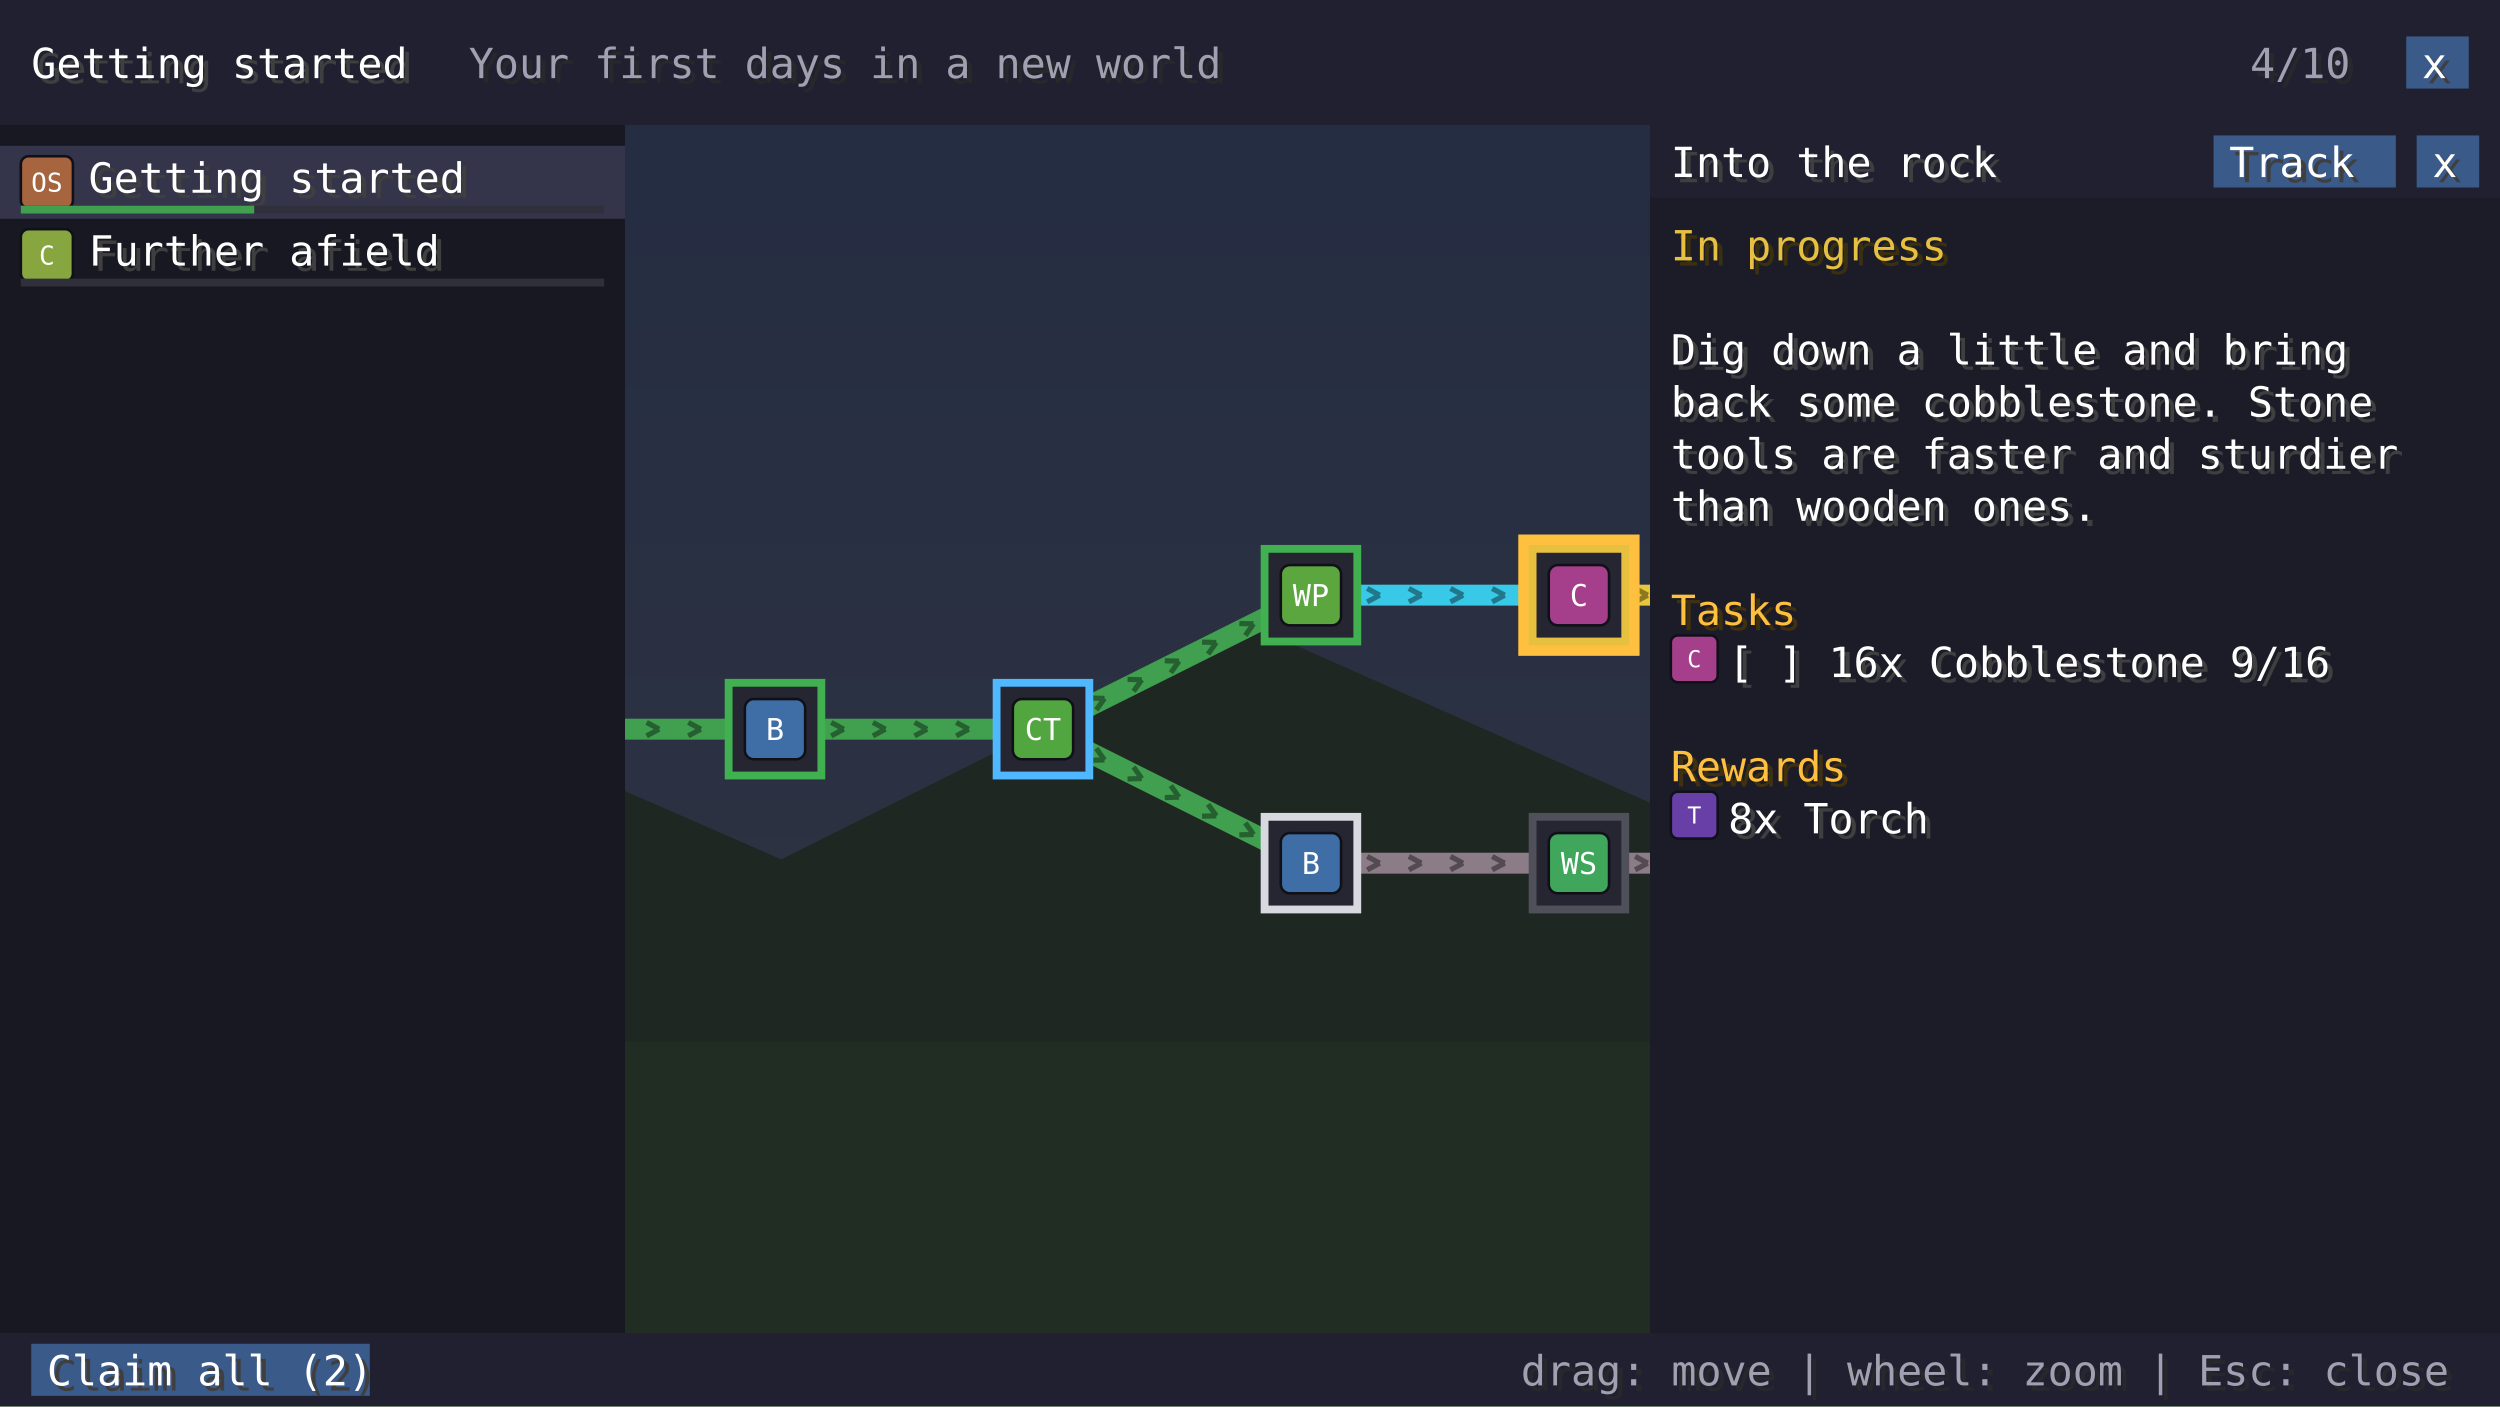
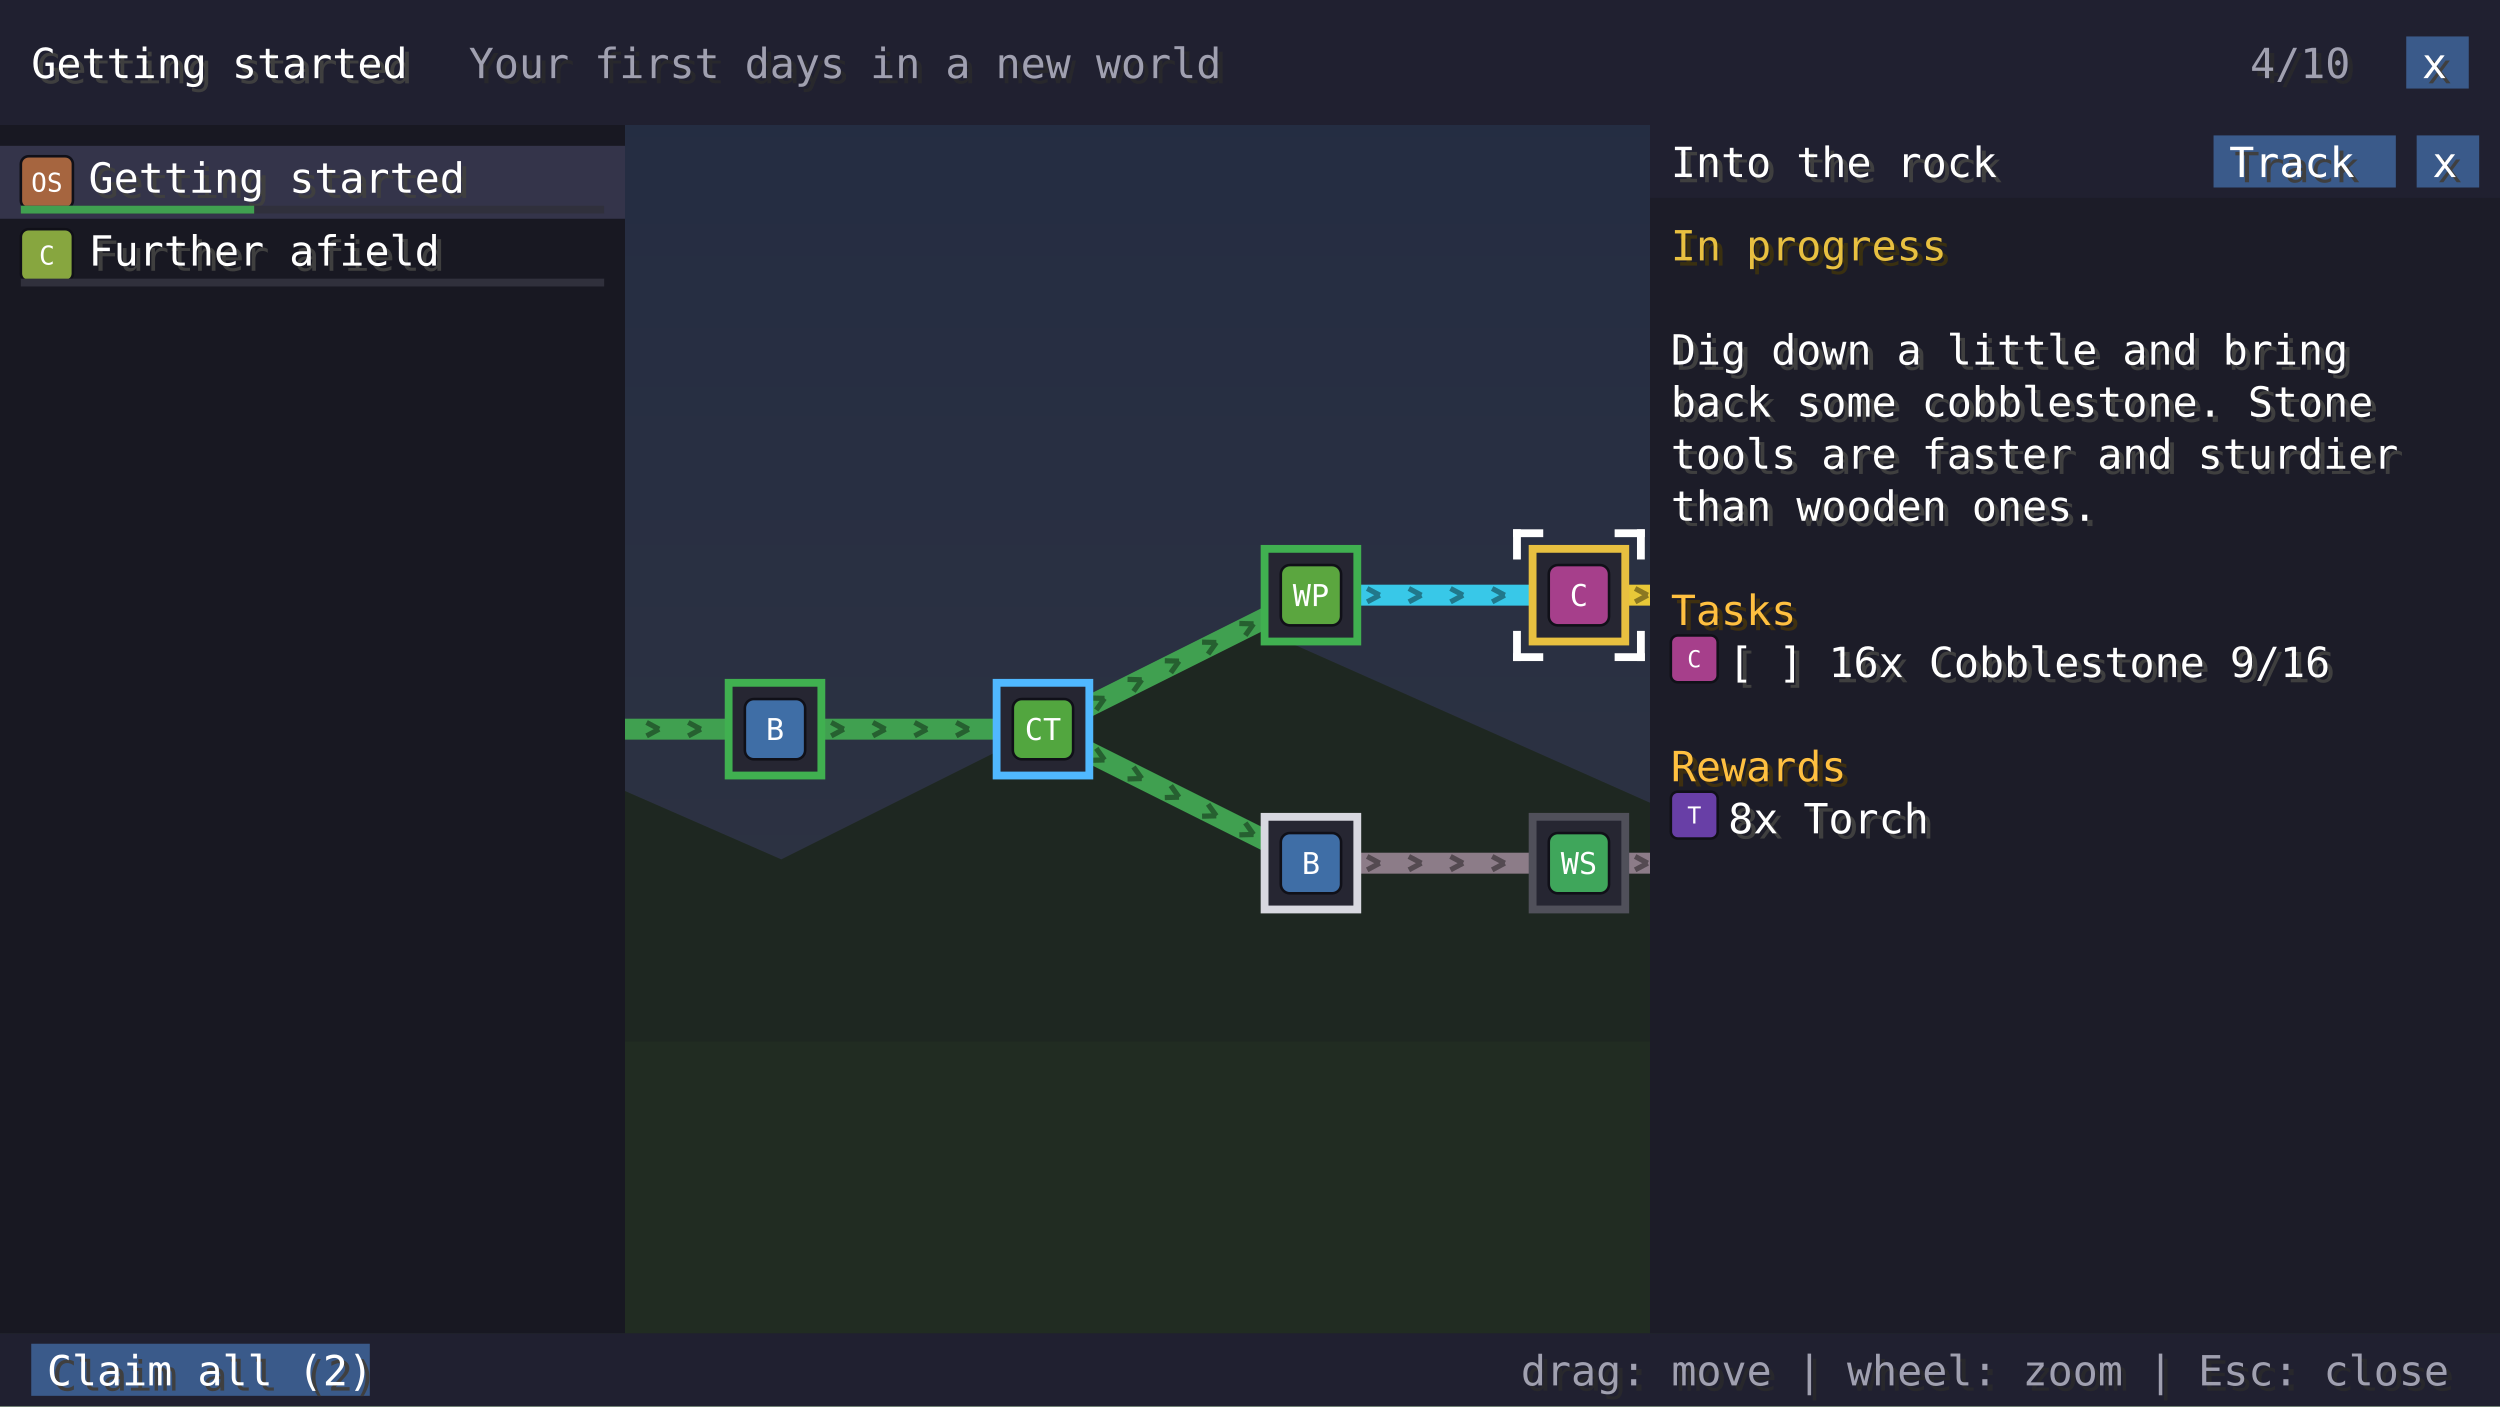
<svg xmlns="http://www.w3.org/2000/svg" viewBox="0 0 480 270" width="960" height="540" font-family="Consolas, 'DejaVu Sans Mono', monospace">
  <defs>
    <linearGradient id="sky" x1="0" y1="0" x2="0" y2="1">
      <stop offset="0" stop-color="#78a7ff" />
      <stop offset="1" stop-color="#c8dcff" />
    </linearGradient>
  </defs>
  <rect width="480" height="270" fill="url(#sky)" />
  <path d="M0 170 L70 130 L150 165 L240 120 L330 160 L410 125 L480 150 L480 270 L0 270 Z" fill="#5d8f4a" />
  <rect y="200" width="480" height="70" fill="#6aa84f" />
  <rect x="0.00" y="0.00" width="480.00" height="270.00" fill="#101018" fill-opacity="0.816" />
  <polygon points="97.35,142.01 148.80,142.01 148.80,137.99 97.35,137.99" fill="#40a050" fill-opacity="1.000" />
  <polygon points="100.38,141.73 102.79,140.44 102.32,139.56 99.91,140.85" fill="#266030" fill-opacity="1.000" />
  <polygon points="99.91,139.15 102.32,140.44 102.79,139.56 100.38,138.27" fill="#266030" fill-opacity="1.000" />
  <polygon points="108.38,141.73 110.79,140.44 110.32,139.56 107.91,140.85" fill="#266030" fill-opacity="1.000" />
  <polygon points="107.91,139.15 110.32,140.44 110.79,139.56 108.38,138.27" fill="#266030" fill-opacity="1.000" />
  <polygon points="116.38,141.73 118.79,140.44 118.32,139.56 115.91,140.85" fill="#266030" fill-opacity="1.000" />
  <polygon points="115.91,139.15 118.32,140.44 118.79,139.56 116.38,138.27" fill="#266030" fill-opacity="1.000" />
  <polygon points="124.38,141.73 126.79,140.44 126.32,139.56 123.91,140.85" fill="#266030" fill-opacity="1.000" />
  <polygon points="123.91,139.15 126.32,140.44 126.79,139.56 124.38,138.27" fill="#266030" fill-opacity="1.000" />
  <polygon points="132.38,141.73 134.79,140.44 134.32,139.56 131.91,140.85" fill="#266030" fill-opacity="1.000" />
  <polygon points="131.91,139.15 134.32,140.44 134.79,139.56 132.38,138.27" fill="#266030" fill-opacity="1.000" />
  <polygon points="140.38,141.73 142.79,140.44 142.32,139.56 139.91,140.85" fill="#266030" fill-opacity="1.000" />
  <polygon points="139.91,139.15 142.32,140.44 142.79,139.56 140.38,138.27" fill="#266030" fill-opacity="1.000" />
  <polygon points="148.80,142.01 200.25,142.01 200.25,137.99 148.80,137.99" fill="#40a050" fill-opacity="1.000" />
  <polygon points="151.83,141.73 154.24,140.44 153.77,139.56 151.36,140.85" fill="#266030" fill-opacity="1.000" />
  <polygon points="151.36,139.15 153.77,140.44 154.24,139.56 151.83,138.27" fill="#266030" fill-opacity="1.000" />
  <polygon points="159.83,141.73 162.24,140.44 161.77,139.56 159.36,140.85" fill="#266030" fill-opacity="1.000" />
  <polygon points="159.36,139.15 161.77,140.44 162.24,139.56 159.83,138.27" fill="#266030" fill-opacity="1.000" />
  <polygon points="167.83,141.73 170.24,140.44 169.77,139.56 167.36,140.85" fill="#266030" fill-opacity="1.000" />
  <polygon points="167.36,139.15 169.77,140.44 170.24,139.56 167.83,138.27" fill="#266030" fill-opacity="1.000" />
  <polygon points="175.83,141.73 178.24,140.44 177.77,139.56 175.36,140.85" fill="#266030" fill-opacity="1.000" />
  <polygon points="175.36,139.15 177.77,140.44 178.24,139.56 175.83,138.27" fill="#266030" fill-opacity="1.000" />
  <polygon points="183.83,141.73 186.24,140.44 185.77,139.56 183.36,140.85" fill="#266030" fill-opacity="1.000" />
  <polygon points="183.36,139.15 185.77,140.44 186.24,139.56 183.83,138.27" fill="#266030" fill-opacity="1.000" />
  <polygon points="191.83,141.73 194.24,140.44 193.77,139.56 191.36,140.85" fill="#266030" fill-opacity="1.000" />
  <polygon points="191.36,139.15 193.77,140.44 194.24,139.56 191.83,138.27" fill="#266030" fill-opacity="1.000" />
  <polygon points="201.15,141.80 252.60,116.07 250.80,112.48 199.35,138.20" fill="#40a050" fill-opacity="1.000" />
  <polygon points="203.73,140.19 205.31,137.96 204.50,137.38 202.92,139.61" fill="#266030" fill-opacity="1.000" />
  <polygon points="202.16,138.10 204.89,138.17 204.92,137.17 202.19,137.10" fill="#266030" fill-opacity="1.000" />
  <polygon points="210.89,136.61 212.47,134.38 211.65,133.80 210.07,136.03" fill="#266030" fill-opacity="1.000" />
  <polygon points="209.32,134.52 212.05,134.59 212.08,133.59 209.34,133.52" fill="#266030" fill-opacity="1.000" />
  <polygon points="218.04,133.03 219.63,130.81 218.81,130.23 217.23,132.46" fill="#266030" fill-opacity="1.000" />
  <polygon points="216.47,130.94 219.20,131.02 219.23,130.02 216.50,129.94" fill="#266030" fill-opacity="1.000" />
  <polygon points="225.20,129.46 226.78,127.23 225.97,126.65 224.38,128.88" fill="#266030" fill-opacity="1.000" />
  <polygon points="223.63,127.37 226.36,127.44 226.39,126.44 223.65,126.37" fill="#266030" fill-opacity="1.000" />
  <polygon points="232.35,125.88 233.94,123.65 233.12,123.07 231.54,125.30" fill="#266030" fill-opacity="1.000" />
  <polygon points="230.78,123.79 233.52,123.86 233.54,122.86 230.81,122.79" fill="#266030" fill-opacity="1.000" />
  <polygon points="239.51,122.30 241.09,120.07 240.28,119.49 238.69,121.72" fill="#266030" fill-opacity="1.000" />
  <polygon points="237.94,120.21 240.67,120.28 240.70,119.28 237.97,119.21" fill="#266030" fill-opacity="1.000" />
  <polygon points="246.67,118.72 248.25,116.49 247.43,115.92 245.85,118.15" fill="#266030" fill-opacity="1.000" />
  <polygon points="245.09,116.63 247.83,116.71 247.85,115.71 245.12,115.63" fill="#266030" fill-opacity="1.000" />
  <polygon points="199.35,141.80 250.80,167.52 252.60,163.93 201.15,138.20" fill="#40a050" fill-opacity="1.000" />
  <polygon points="202.19,142.90 204.92,142.83 204.89,141.83 202.16,141.90" fill="#266030" fill-opacity="1.000" />
  <polygon points="202.92,140.39 204.50,142.62 205.31,142.04 203.73,139.81" fill="#266030" fill-opacity="1.000" />
  <polygon points="209.34,146.48 212.08,146.41 212.05,145.41 209.32,145.48" fill="#266030" fill-opacity="1.000" />
  <polygon points="210.07,143.97 211.65,146.20 212.47,145.62 210.89,143.39" fill="#266030" fill-opacity="1.000" />
  <polygon points="216.50,150.06 219.23,149.98 219.20,148.98 216.47,149.06" fill="#266030" fill-opacity="1.000" />
  <polygon points="217.23,147.54 218.81,149.77 219.63,149.19 218.04,146.97" fill="#266030" fill-opacity="1.000" />
  <polygon points="223.65,153.63 226.39,153.56 226.36,152.56 223.63,152.63" fill="#266030" fill-opacity="1.000" />
  <polygon points="224.38,151.12 225.97,153.35 226.78,152.77 225.20,150.54" fill="#266030" fill-opacity="1.000" />
  <polygon points="230.81,157.21 233.54,157.14 233.52,156.14 230.78,156.21" fill="#266030" fill-opacity="1.000" />
  <polygon points="231.54,154.70 233.12,156.93 233.94,156.35 232.35,154.12" fill="#266030" fill-opacity="1.000" />
  <polygon points="237.97,160.79 240.70,160.72 240.67,159.72 237.94,159.79" fill="#266030" fill-opacity="1.000" />
  <polygon points="238.69,158.28 240.28,160.51 241.09,159.93 239.51,157.70" fill="#266030" fill-opacity="1.000" />
  <polygon points="245.12,164.37 247.85,164.29 247.83,163.29 245.09,163.37" fill="#266030" fill-opacity="1.000" />
  <polygon points="245.85,161.85 247.43,164.08 248.25,163.51 246.67,161.28" fill="#266030" fill-opacity="1.000" />
  <polygon points="251.70,167.74 303.15,167.74 303.15,163.72 251.70,163.72" fill="#8c7c88" fill-opacity="1.000" />
  <polygon points="254.73,167.45 257.14,166.17 256.67,165.28 254.26,166.57" fill="#544a51" fill-opacity="1.000" />
  <polygon points="254.26,164.88 256.67,166.17 257.14,165.28 254.73,164.00" fill="#544a51" fill-opacity="1.000" />
  <polygon points="262.73,167.45 265.14,166.17 264.67,165.28 262.26,166.57" fill="#544a51" fill-opacity="1.000" />
  <polygon points="262.26,164.88 264.67,166.17 265.14,165.28 262.73,164.00" fill="#544a51" fill-opacity="1.000" />
  <polygon points="270.73,167.45 273.14,166.17 272.67,165.28 270.26,166.57" fill="#544a51" fill-opacity="1.000" />
  <polygon points="270.26,164.88 272.67,166.17 273.14,165.28 270.73,164.00" fill="#544a51" fill-opacity="1.000" />
  <polygon points="278.73,167.45 281.14,166.17 280.67,165.28 278.26,166.57" fill="#544a51" fill-opacity="1.000" />
  <polygon points="278.26,164.88 280.67,166.17 281.14,165.28 278.73,164.00" fill="#544a51" fill-opacity="1.000" />
  <polygon points="286.73,167.45 289.14,166.17 288.67,165.28 286.26,166.57" fill="#544a51" fill-opacity="1.000" />
  <polygon points="286.26,164.88 288.67,166.17 289.14,165.28 286.73,164.00" fill="#544a51" fill-opacity="1.000" />
  <polygon points="294.73,167.45 297.14,166.17 296.67,165.28 294.26,166.57" fill="#544a51" fill-opacity="1.000" />
  <polygon points="294.26,164.88 296.67,166.17 297.14,165.28 294.73,164.00" fill="#544a51" fill-opacity="1.000" />
  <polygon points="303.15,167.74 354.60,167.74 354.60,163.72 303.15,163.72" fill="#8c7c88" fill-opacity="1.000" />
  <polygon points="306.18,167.45 308.59,166.17 308.12,165.28 305.71,166.57" fill="#544a51" fill-opacity="1.000" />
  <polygon points="305.71,164.88 308.12,166.17 308.59,165.28 306.18,164.00" fill="#544a51" fill-opacity="1.000" />
  <polygon points="314.18,167.45 316.59,166.17 316.12,165.28 313.71,166.57" fill="#544a51" fill-opacity="1.000" />
  <polygon points="313.71,164.88 316.12,166.17 316.59,165.28 314.18,164.00" fill="#544a51" fill-opacity="1.000" />
  <polygon points="322.18,167.45 324.59,166.17 324.12,165.28 321.71,166.57" fill="#544a51" fill-opacity="1.000" />
  <polygon points="321.71,164.88 324.12,166.17 324.59,165.28 322.18,164.00" fill="#544a51" fill-opacity="1.000" />
  <polygon points="330.18,167.45 332.59,166.17 332.12,165.28 329.71,166.57" fill="#544a51" fill-opacity="1.000" />
  <polygon points="329.71,164.88 332.12,166.17 332.59,165.28 330.18,164.00" fill="#544a51" fill-opacity="1.000" />
  <polygon points="338.18,167.45 340.59,166.17 340.12,165.28 337.71,166.57" fill="#544a51" fill-opacity="1.000" />
  <polygon points="337.71,164.88 340.12,166.17 340.59,165.28 338.18,164.00" fill="#544a51" fill-opacity="1.000" />
  <polygon points="346.18,167.45 348.59,166.17 348.12,165.28 345.71,166.57" fill="#544a51" fill-opacity="1.000" />
  <polygon points="345.71,164.88 348.12,166.17 348.59,165.28 346.18,164.00" fill="#544a51" fill-opacity="1.000" />
  <polygon points="251.70,116.28 303.15,116.28 303.15,112.26 251.70,112.26" fill="#38c8e8" fill-opacity="1.000" />
  <polygon points="254.73,116.00 257.14,114.72 256.67,113.83 254.26,115.12" fill="#21788b" fill-opacity="1.000" />
  <polygon points="254.26,113.43 256.67,114.72 257.14,113.83 254.73,112.55" fill="#21788b" fill-opacity="1.000" />
  <polygon points="262.73,116.00 265.14,114.72 264.67,113.83 262.26,115.12" fill="#21788b" fill-opacity="1.000" />
  <polygon points="262.26,113.43 264.67,114.72 265.14,113.83 262.73,112.55" fill="#21788b" fill-opacity="1.000" />
  <polygon points="270.73,116.00 273.14,114.72 272.67,113.83 270.26,115.12" fill="#21788b" fill-opacity="1.000" />
  <polygon points="270.26,113.43 272.67,114.72 273.14,113.83 270.73,112.55" fill="#21788b" fill-opacity="1.000" />
  <polygon points="278.73,116.00 281.14,114.72 280.67,113.83 278.26,115.12" fill="#21788b" fill-opacity="1.000" />
  <polygon points="278.26,113.43 280.67,114.72 281.14,113.83 278.73,112.55" fill="#21788b" fill-opacity="1.000" />
  <polygon points="286.73,116.00 289.14,114.72 288.67,113.83 286.26,115.12" fill="#21788b" fill-opacity="1.000" />
  <polygon points="286.26,113.43 288.67,114.72 289.14,113.83 286.73,112.55" fill="#21788b" fill-opacity="1.000" />
  <polygon points="294.73,116.00 297.14,114.72 296.67,113.83 294.26,115.12" fill="#21788b" fill-opacity="1.000" />
  <polygon points="294.26,113.43 296.67,114.72 297.14,113.83 294.73,112.55" fill="#21788b" fill-opacity="1.000" />
  <polygon points="303.15,116.28 354.60,116.28 354.60,112.26 303.15,112.26" fill="#e8c838" fill-opacity="1.000" />
  <polygon points="306.18,116.00 308.59,114.72 308.12,113.83 305.71,115.12" fill="#8b7821" fill-opacity="1.000" />
  <polygon points="305.71,113.43 308.12,114.72 308.59,113.83 306.18,112.55" fill="#8b7821" fill-opacity="1.000" />
  <polygon points="314.18,116.00 316.59,114.72 316.12,113.83 313.71,115.12" fill="#8b7821" fill-opacity="1.000" />
  <polygon points="313.71,113.43 316.12,114.72 316.59,113.83 314.18,112.55" fill="#8b7821" fill-opacity="1.000" />
  <polygon points="322.18,116.00 324.59,114.72 324.12,113.83 321.71,115.12" fill="#8b7821" fill-opacity="1.000" />
  <polygon points="321.71,113.43 324.12,114.72 324.59,113.83 322.18,112.55" fill="#8b7821" fill-opacity="1.000" />
  <polygon points="330.18,116.00 332.59,114.72 332.12,113.83 329.71,115.12" fill="#8b7821" fill-opacity="1.000" />
  <polygon points="329.71,113.43 332.12,114.72 332.59,113.83 330.18,112.55" fill="#8b7821" fill-opacity="1.000" />
  <polygon points="338.18,116.00 340.59,114.72 340.12,113.83 337.71,115.12" fill="#8b7821" fill-opacity="1.000" />
  <polygon points="337.71,113.43 340.12,114.72 340.59,113.83 338.18,112.55" fill="#8b7821" fill-opacity="1.000" />
  <polygon points="346.18,116.00 348.59,114.72 348.12,113.83 345.71,115.12" fill="#8b7821" fill-opacity="1.000" />
  <polygon points="345.71,113.43 348.12,114.72 348.59,113.83 346.18,112.55" fill="#8b7821" fill-opacity="1.000" />
  <polygon points="139.15,149.65 158.45,149.65 158.45,130.35 139.15,130.35" fill="#40b050" fill-opacity="1.000" />
  <polygon points="140.65,148.15 156.95,148.15 156.95,131.85 140.65,131.85" fill="#262632" fill-opacity="1.000" />
  <rect x="143.01" y="134.21" width="11.58" height="11.58" rx="1.74" fill="hsl(213, 45%, 45%)" stroke="#101018" stroke-width="0.5" />
  <text x="148.80" y="142.08" font-size="5.79" text-anchor="middle" fill="#ffffff">B</text>
  <polygon points="190.60,149.65 209.90,149.65 209.90,130.35 190.60,130.35" fill="#50b8ff" fill-opacity="1.000" />
  <polygon points="192.10,148.15 208.40,148.15 208.40,131.85 192.10,131.85" fill="#262632" fill-opacity="1.000" />
  <rect x="194.46" y="134.21" width="11.58" height="11.58" rx="1.74" fill="hsl(109, 45%, 45%)" stroke="#101018" stroke-width="0.5" />
  <text x="200.25" y="142.08" font-size="5.79" text-anchor="middle" fill="#ffffff">CT</text>
  <polygon points="242.05,123.92 261.35,123.92 261.35,104.63 242.05,104.63" fill="#40b050" fill-opacity="1.000" />
  <polygon points="243.55,122.42 259.85,122.42 259.85,106.13 243.55,106.13" fill="#262632" fill-opacity="1.000" />
  <rect x="245.91" y="108.49" width="11.58" height="11.58" rx="1.74" fill="hsl(104, 45%, 45%)" stroke="#101018" stroke-width="0.5" />
  <text x="251.70" y="116.36" font-size="5.79" text-anchor="middle" fill="#ffffff">WP</text>
-   <polygon points="291.51,125.92 314.80,125.92 314.80,102.63 291.51,102.63" fill="#ffc040" fill-opacity="1.000" />
  <polygon points="293.51,123.92 312.80,123.92 312.80,104.63 293.51,104.63" fill="#e8c040" fill-opacity="1.000" />
  <polygon points="295.01,122.42 311.30,122.42 311.30,106.13 295.01,106.13" fill="#262632" fill-opacity="1.000" />
  <rect x="297.36" y="108.49" width="11.58" height="11.58" rx="1.74" fill="hsl(316, 45%, 45%)" stroke="#101018" stroke-width="0.5" />
  <text x="303.15" y="116.36" font-size="5.79" text-anchor="middle" fill="#ffffff">C</text>
+   <rect x="290.51" y="101.63" width="5.79" height="1.50" fill="#ffffff" fill-opacity="1.000" />
+   <rect x="290.51" y="101.63" width="1.50" height="5.79" fill="#ffffff" fill-opacity="1.000" />
+   <rect x="310.01" y="101.63" width="5.79" height="1.50" fill="#ffffff" fill-opacity="1.000" />
+   <rect x="314.30" y="101.63" width="1.50" height="5.79" fill="#ffffff" fill-opacity="1.000" />
+   <rect x="290.51" y="125.42" width="5.79" height="1.50" fill="#ffffff" fill-opacity="1.000" />
+   <rect x="290.51" y="121.13" width="1.50" height="5.79" fill="#ffffff" fill-opacity="1.000" />
+   <rect x="310.01" y="125.42" width="5.79" height="1.50" fill="#ffffff" fill-opacity="1.000" />
+   <rect x="314.30" y="121.13" width="1.50" height="5.79" fill="#ffffff" fill-opacity="1.000" />
  <polygon points="242.05,175.37 261.35,175.37 261.35,156.08 242.05,156.08" fill="#d8d8e0" fill-opacity="1.000" />
  <polygon points="243.55,173.87 259.85,173.87 259.85,157.58 243.55,157.58" fill="#262632" fill-opacity="1.000" />
  <rect x="245.91" y="159.94" width="11.58" height="11.58" rx="1.74" fill="hsl(213, 45%, 45%)" stroke="#101018" stroke-width="0.5" />
  <text x="251.70" y="167.81" font-size="5.79" text-anchor="middle" fill="#ffffff">B</text>
  <polygon points="293.51,175.37 312.80,175.37 312.80,156.08 293.51,156.08" fill="#50505a" fill-opacity="1.000" />
  <polygon points="295.01,173.87 311.30,173.87 311.30,157.58 295.01,157.58" fill="#262632" fill-opacity="1.000" />
  <rect x="297.36" y="159.94" width="11.58" height="11.58" rx="1.74" fill="hsl(136, 45%, 45%)" stroke="#101018" stroke-width="0.5" />
  <text x="303.15" y="167.81" font-size="5.79" text-anchor="middle" fill="#ffffff">WS</text>
  <rect x="0.00" y="24.00" width="120.00" height="232.00" fill="#181822" fill-opacity="1.000" />
  <rect x="0.00" y="28.00" width="120.00" height="14.00" fill="#34344a" fill-opacity="1.000" />
  <rect x="4.00" y="30.00" width="10.00" height="10.00" rx="1.50" fill="hsl(22, 45%, 45%)" stroke="#101018" stroke-width="0.5" />
  <text x="9.00" y="36.80" font-size="5.00" text-anchor="middle" fill="#ffffff">OS</text>
  <text x="18.00" y="38.00" font-size="8" textLength="76.00" lengthAdjust="spacingAndGlyphs" fill="#3f3f3f">Getting started</text>
  <text x="17.00" y="37.00" font-size="8" textLength="76.00" lengthAdjust="spacingAndGlyphs" fill="#ffffff">Getting started</text>
  <rect x="4.00" y="39.50" width="112.00" height="1.50" fill="#30303c" fill-opacity="1.000" />
  <rect x="4.00" y="39.50" width="44.80" height="1.50" fill="#40a050" fill-opacity="1.000" />
  <rect x="4.00" y="44.00" width="10.00" height="10.00" rx="1.50" fill="hsl(78, 45%, 45%)" stroke="#101018" stroke-width="0.5" />
  <text x="9.00" y="50.80" font-size="5.00" text-anchor="middle" fill="#ffffff">C</text>
  <text x="18.00" y="52.00" font-size="8" textLength="72.00" lengthAdjust="spacingAndGlyphs" fill="#3f3f3f">Further afield</text>
  <text x="17.00" y="51.00" font-size="8" textLength="72.00" lengthAdjust="spacingAndGlyphs" fill="#ffffff">Further afield</text>
  <rect x="4.00" y="53.50" width="112.00" height="1.50" fill="#30303c" fill-opacity="1.000" />
  <rect x="316.80" y="24.00" width="163.20" height="232.00" fill="#1c1c28" fill-opacity="1.000" />
  <text x="321.80" y="51.00" font-size="8" textLength="62.00" lengthAdjust="spacingAndGlyphs" fill="#3a3010">In progress</text>
  <text x="320.80" y="50.00" font-size="8" textLength="62.00" lengthAdjust="spacingAndGlyphs" fill="#e8c040">In progress</text>
  <text x="321.80" y="71.00" font-size="8" textLength="130.00" lengthAdjust="spacingAndGlyphs" fill="#3f3f3f">Dig down a little and bring</text>
  <text x="320.80" y="70.00" font-size="8" textLength="130.00" lengthAdjust="spacingAndGlyphs" fill="#ffffff">Dig down a little and bring</text>
  <text x="321.80" y="81.00" font-size="8" textLength="150.00" lengthAdjust="spacingAndGlyphs" fill="#3f3f3f">back some cobblestone. Stone</text>
  <text x="320.80" y="80.00" font-size="8" textLength="150.00" lengthAdjust="spacingAndGlyphs" fill="#ffffff">back some cobblestone. Stone</text>
  <text x="321.80" y="91.00" font-size="8" textLength="152.00" lengthAdjust="spacingAndGlyphs" fill="#3f3f3f">tools are faster and sturdier</text>
  <text x="320.80" y="90.00" font-size="8" textLength="152.00" lengthAdjust="spacingAndGlyphs" fill="#ffffff">tools are faster and sturdier</text>
  <text x="321.80" y="101.00" font-size="8" textLength="92.00" lengthAdjust="spacingAndGlyphs" fill="#3f3f3f">than wooden ones.</text>
  <text x="320.80" y="100.00" font-size="8" textLength="92.00" lengthAdjust="spacingAndGlyphs" fill="#ffffff">than wooden ones.</text>
  <text x="321.80" y="121.00" font-size="8" textLength="29.00" lengthAdjust="spacingAndGlyphs" fill="#3f3010">Tasks</text>
  <text x="320.80" y="120.00" font-size="8" textLength="29.00" lengthAdjust="spacingAndGlyphs" fill="#ffc040">Tasks</text>
  <rect x="320.80" y="122.00" width="9.00" height="9.00" rx="1.35" fill="hsl(316, 45%, 45%)" stroke="#101018" stroke-width="0.5" />
  <text x="325.30" y="128.12" font-size="4.50" text-anchor="middle" fill="#ffffff">C</text>
  <text x="332.80" y="131.00" font-size="8" textLength="131.00" lengthAdjust="spacingAndGlyphs" fill="#3f3f3f">[ ] 16x Cobblestone  9/16</text>
  <text x="331.80" y="130.00" font-size="8" textLength="131.00" lengthAdjust="spacingAndGlyphs" fill="#ffffff">[ ] 16x Cobblestone  9/16</text>
  <text x="321.80" y="151.00" font-size="8" textLength="42.00" lengthAdjust="spacingAndGlyphs" fill="#3f3010">Rewards</text>
  <text x="320.80" y="150.00" font-size="8" textLength="42.00" lengthAdjust="spacingAndGlyphs" fill="#ffc040">Rewards</text>
  <rect x="320.80" y="152.00" width="9.00" height="9.00" rx="1.35" fill="hsl(264, 45%, 45%)" stroke="#101018" stroke-width="0.5" />
  <text x="325.30" y="158.12" font-size="4.50" text-anchor="middle" fill="#ffffff">T</text>
  <text x="332.80" y="161.00" font-size="8" textLength="46.00" lengthAdjust="spacingAndGlyphs" fill="#3f3f3f">8x Torch</text>
  <text x="331.80" y="160.00" font-size="8" textLength="46.00" lengthAdjust="spacingAndGlyphs" fill="#ffffff">8x Torch</text>
  <rect x="316.80" y="24.00" width="163.20" height="14.00" fill="#202030" fill-opacity="1.000" />
  <rect x="464.00" y="26.00" width="12.00" height="10.00" fill="#3a5a8a" fill-opacity="1.000" />
  <text x="468.00" y="35.00" font-size="8" textLength="6.00" lengthAdjust="spacingAndGlyphs" fill="#3f3f3f">x</text>
  <text x="467.00" y="34.00" font-size="8" textLength="6.00" lengthAdjust="spacingAndGlyphs" fill="#ffffff">x</text>
  <rect x="425.00" y="26.00" width="35.00" height="10.00" fill="#3a5a8a" fill-opacity="1.000" />
  <text x="429.00" y="35.00" font-size="8" textLength="29.00" lengthAdjust="spacingAndGlyphs" fill="#3f3f3f">Track</text>
  <text x="428.00" y="34.00" font-size="8" textLength="29.00" lengthAdjust="spacingAndGlyphs" fill="#ffffff">Track</text>
  <text x="321.80" y="35.00" font-size="8" textLength="67.00" lengthAdjust="spacingAndGlyphs" fill="#3f3f3f">Into the rock</text>
  <text x="320.80" y="34.00" font-size="8" textLength="67.00" lengthAdjust="spacingAndGlyphs" fill="#ffffff">Into the rock</text>
  <rect x="0.00" y="0.00" width="480.00" height="24.00" fill="#202030" fill-opacity="1.000" />
  <rect x="462.00" y="7.00" width="12.00" height="10.00" fill="#3a5a8a" fill-opacity="1.000" />
  <text x="466.00" y="16.00" font-size="8" textLength="6.00" lengthAdjust="spacingAndGlyphs" fill="#3f3f3f">x</text>
  <text x="465.00" y="15.00" font-size="8" textLength="6.00" lengthAdjust="spacingAndGlyphs" fill="#ffffff">x</text>
  <text x="433.00" y="16.00" font-size="8" textLength="24.00" lengthAdjust="spacingAndGlyphs" fill="#28282c">4/10</text>
  <text x="432.00" y="15.00" font-size="8" textLength="24.00" lengthAdjust="spacingAndGlyphs" fill="#a0a0b0">4/10</text>
  <text x="7.00" y="16.00" font-size="8" textLength="76.00" lengthAdjust="spacingAndGlyphs" fill="#3f3f3f">Getting started</text>
  <text x="6.00" y="15.00" font-size="8" textLength="76.00" lengthAdjust="spacingAndGlyphs" fill="#ffffff">Getting started</text>
  <text x="91.00" y="16.00" font-size="8" textLength="154.00" lengthAdjust="spacingAndGlyphs" fill="#28282c">Your first days in a new world</text>
  <text x="90.00" y="15.00" font-size="8" textLength="154.00" lengthAdjust="spacingAndGlyphs" fill="#a0a0b0">Your first days in a new world</text>
  <rect x="0.00" y="256.00" width="480.00" height="14.00" fill="#202030" fill-opacity="1.000" />
  <rect x="6.00" y="258.00" width="65.00" height="10.00" fill="#3a5a8a" fill-opacity="1.000" />
  <text x="10.00" y="267.00" font-size="8" textLength="59.00" lengthAdjust="spacingAndGlyphs" fill="#3f3f3f">Claim all (2)</text>
  <text x="9.00" y="266.00" font-size="8" textLength="59.00" lengthAdjust="spacingAndGlyphs" fill="#ffffff">Claim all (2)</text>
  <text x="293.00" y="267.00" font-size="8" textLength="182.00" lengthAdjust="spacingAndGlyphs" fill="#28282c">drag: move | wheel: zoom | Esc: close</text>
  <text x="292.00" y="266.00" font-size="8" textLength="182.00" lengthAdjust="spacingAndGlyphs" fill="#a0a0b0">drag: move | wheel: zoom | Esc: close</text>
</svg>
